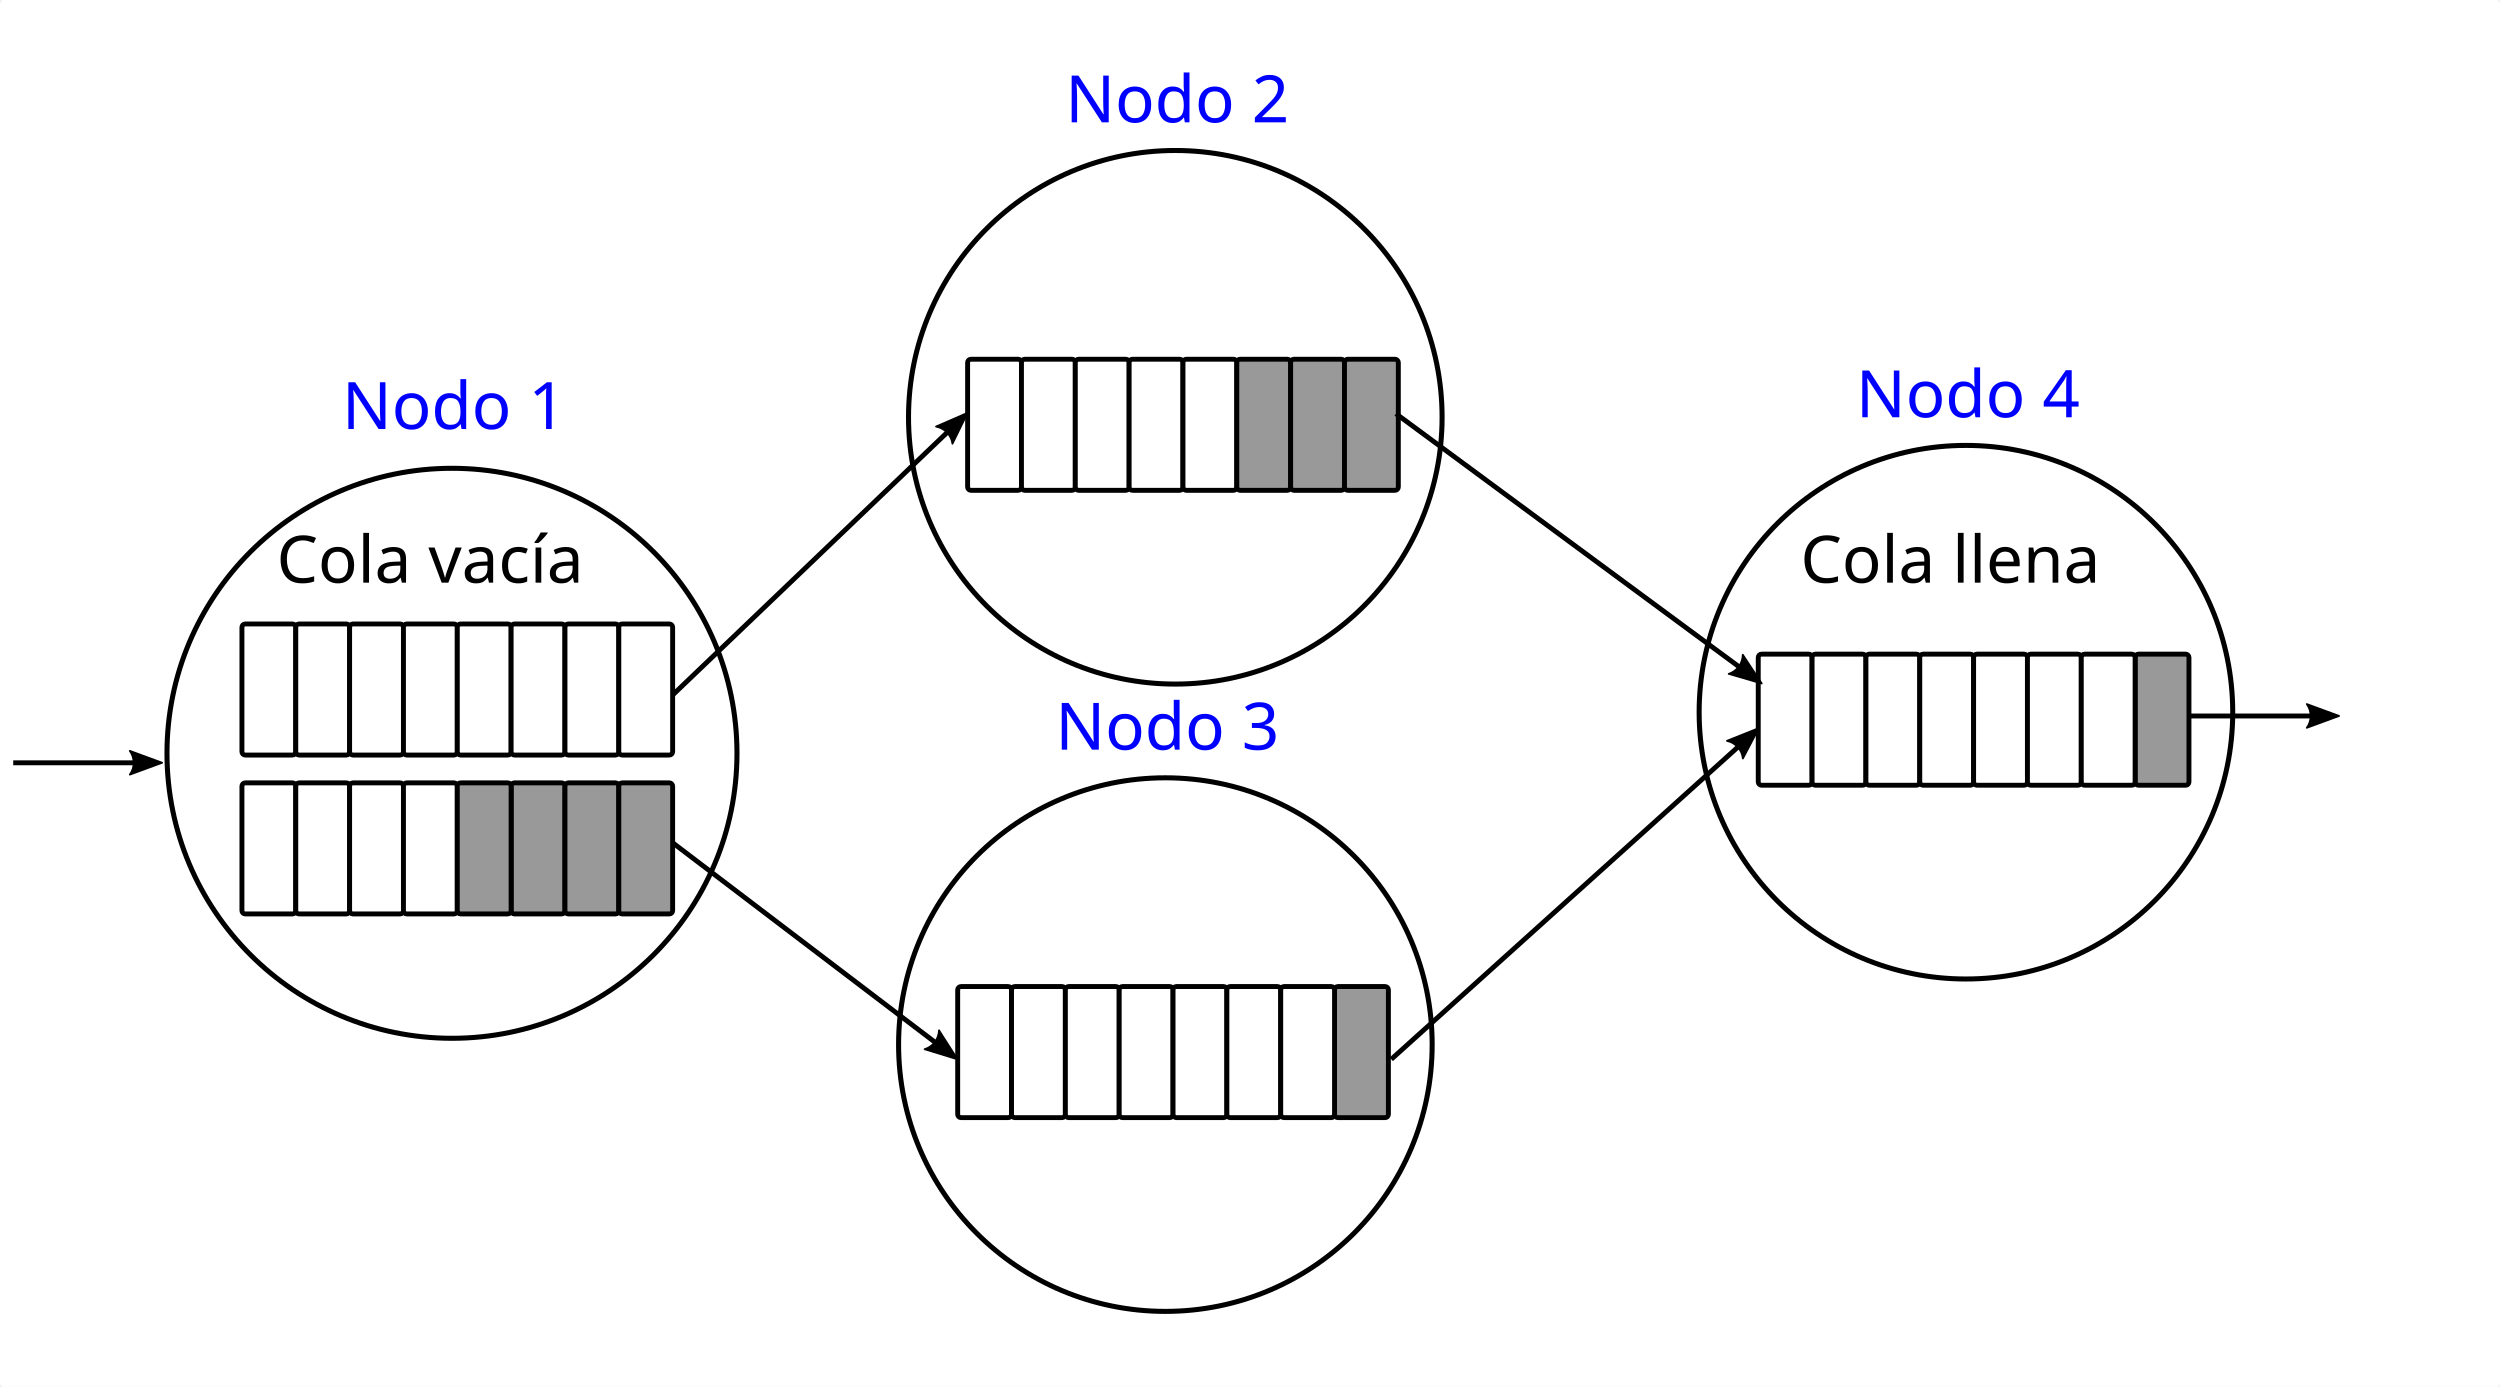
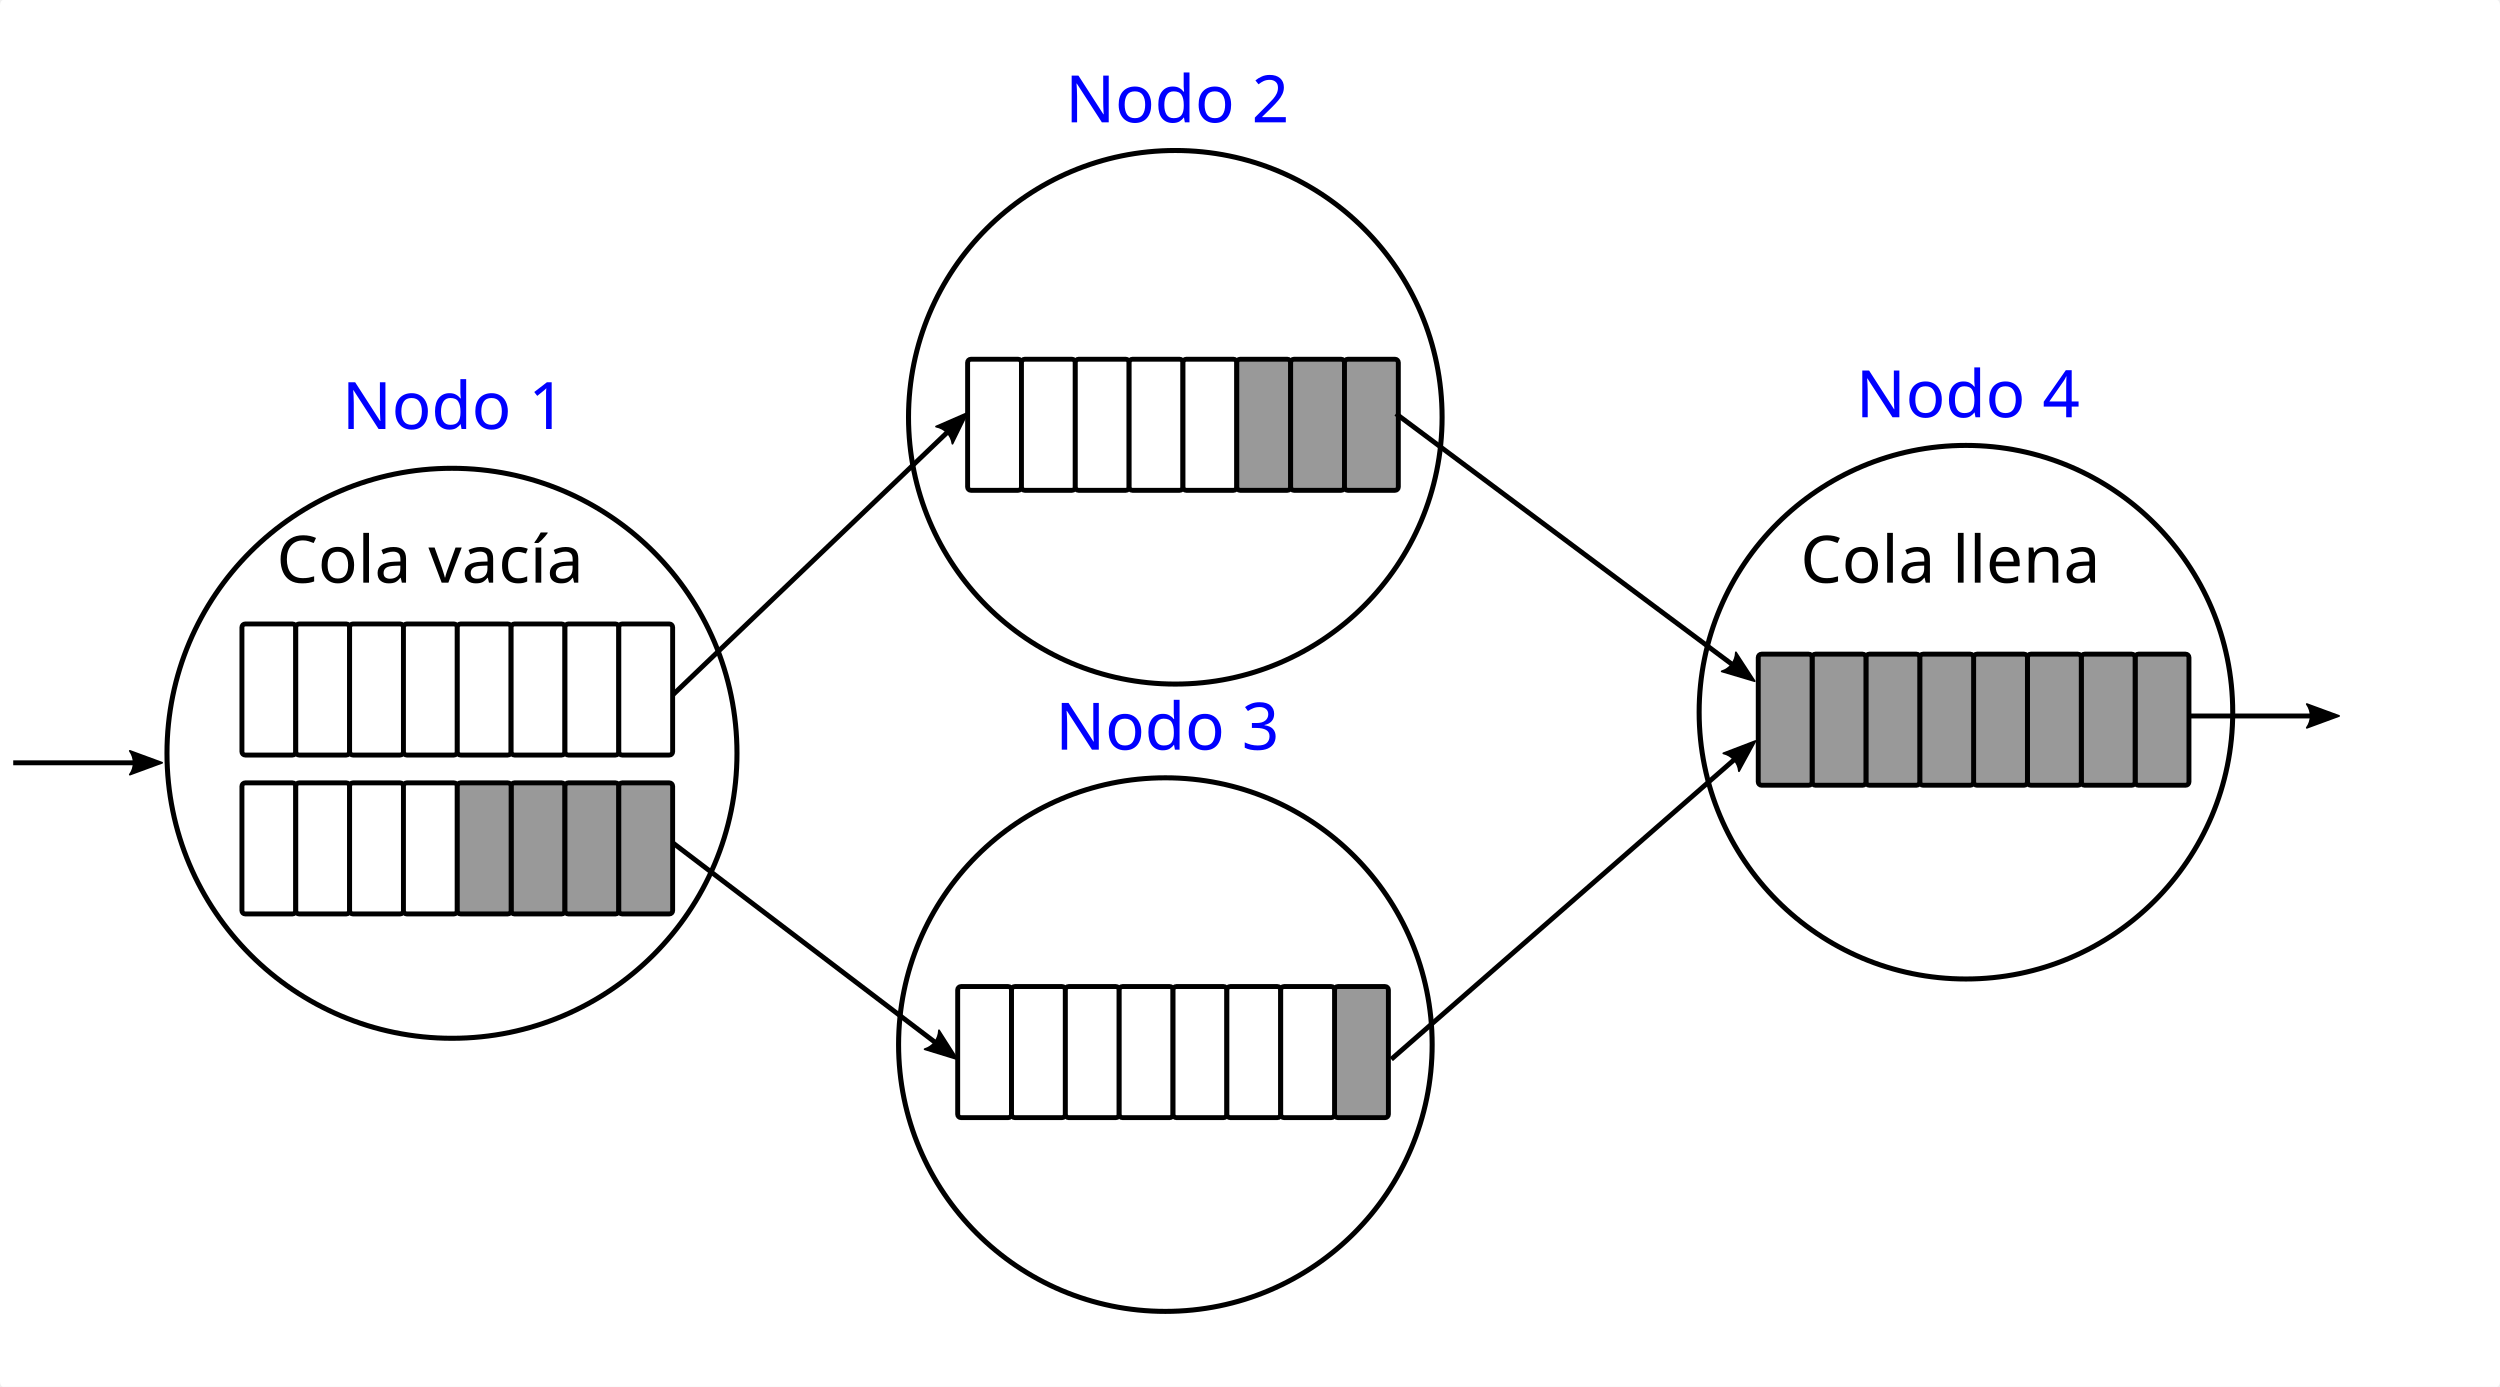
<svg xmlns="http://www.w3.org/2000/svg" width="403.679mm" height="223.93mm" viewBox="0 0 403.679 223.93" version="1.1" id="svg8">
  <defs id="defs2">
    <marker style="overflow:visible" id="marker22014" refX="0" refY="0" orient="auto">
      <path transform="scale(-0.6)" d="M 8.719,4.034 -2.207,0.016 8.719,-4.002 c -1.745,2.372 -1.735,5.617 -6e-7,8.035 z" style="fill:#000000;fill-opacity:1;fill-rule:evenodd;stroke:#000000;stroke-width:0.625;stroke-linejoin:round;stroke-opacity:1" id="path22012" />
    </marker>
    <marker orient="auto" refY="0" refX="0" id="marker21210" style="overflow:visible">
      <path id="path21208" style="fill:#000000;fill-opacity:1;fill-rule:evenodd;stroke:#000000;stroke-width:0.625;stroke-linejoin:round;stroke-opacity:1" d="M 8.719,4.034 -2.207,0.016 8.719,-4.002 c -1.745,2.372 -1.735,5.617 -6e-7,8.035 z" transform="scale(-0.6)" />
    </marker>
    <marker style="overflow:visible" id="marker20820" refX="0" refY="0" orient="auto">
      <path transform="scale(-0.6)" d="M 8.719,4.034 -2.207,0.016 8.719,-4.002 c -1.745,2.372 -1.735,5.617 -6e-7,8.035 z" style="fill:#000000;fill-opacity:1;fill-rule:evenodd;stroke:#000000;stroke-width:0.625;stroke-linejoin:round;stroke-opacity:1" id="path20818" />
    </marker>
    <marker style="overflow:visible" id="marker19546" refX="0" refY="0" orient="auto">
      <path transform="scale(-0.6)" d="M 8.719,4.034 -2.207,0.016 8.719,-4.002 c -1.745,2.372 -1.735,5.617 -6e-7,8.035 z" style="fill:#000000;fill-opacity:1;fill-rule:evenodd;stroke:#000000;stroke-width:0.625;stroke-linejoin:round;stroke-opacity:1" id="path19544" />
    </marker>
    <marker orient="auto" refY="0" refX="0" id="Arrow2Mend" style="overflow:visible">
      <path id="path18151" style="fill:#000000;fill-opacity:1;fill-rule:evenodd;stroke:#000000;stroke-width:0.625;stroke-linejoin:round;stroke-opacity:1" d="M 8.719,4.034 -2.207,0.016 8.719,-4.002 c -1.745,2.372 -1.735,5.617 -6e-7,8.035 z" transform="scale(-0.6)" />
    </marker>
    <marker orient="auto" refY="0" refX="0" id="Arrow2Mend-2" style="overflow:visible">
      <path id="path18151-9" style="fill:#000000;fill-opacity:1;fill-rule:evenodd;stroke:#000000;stroke-width:0.625;stroke-linejoin:round;stroke-opacity:1" d="M 8.719,4.034 -2.207,0.016 8.719,-4.002 c -1.745,2.372 -1.735,5.617 -6e-7,8.035 z" transform="scale(-0.6)" />
    </marker>
    <marker orient="auto" refY="0" refX="0" id="Arrow2Mend-27" style="overflow:visible">
      <path id="path18151-0" style="fill:#000000;fill-opacity:1;fill-rule:evenodd;stroke:#000000;stroke-width:0.625;stroke-linejoin:round;stroke-opacity:1" d="M 8.719,4.034 -2.207,0.016 8.719,-4.002 c -1.745,2.372 -1.735,5.617 -6e-7,8.035 z" transform="scale(-0.6)" />
    </marker>
    <marker orient="auto" refY="0" refX="0" id="Arrow2Mend-0" style="overflow:visible">
      <path id="path18151-2" style="fill:#000000;fill-opacity:1;fill-rule:evenodd;stroke:#000000;stroke-width:0.625;stroke-linejoin:round;stroke-opacity:1" d="M 8.719,4.034 -2.207,0.016 8.719,-4.002 c -1.745,2.372 -1.735,5.617 -6e-7,8.035 z" transform="scale(-0.6)" />
    </marker>
    <marker orient="auto" refY="0" refX="0" id="Arrow2Mend-2-7" style="overflow:visible">
      <path id="path18151-9-5" style="fill:#000000;fill-opacity:1;fill-rule:evenodd;stroke:#000000;stroke-width:0.625;stroke-linejoin:round;stroke-opacity:1" d="M 8.719,4.034 -2.207,0.016 8.719,-4.002 c -1.745,2.372 -1.735,5.617 -6e-7,8.035 z" transform="scale(-0.6)" />
    </marker>
  </defs>
  <g id="layer2" transform="translate(195.8212,165.3424)">
    <rect style="fill:#ffffff;stroke:none;stroke-width:0.753;stroke-linecap:round;stroke-linejoin:round;stroke-miterlimit:4;stroke-dasharray:none;stroke-opacity:1" id="rect22641" width="403.679" height="223.93" x="-195.821" y="-165.342" rx="0.538" ry="0.865" />
  </g>
  <g id="layer1" transform="translate(195.8212,165.3424)">
    <path style="fill:none;stroke:#000000;stroke-width:0.794;stroke-linecap:butt;stroke-linejoin:miter;stroke-miterlimit:4;stroke-dasharray:none;stroke-opacity:1;marker-end:url(#Arrow2Mend)" d="m 157.832,-49.731 h 22.985" id="path18122" />
    <rect style="fill:#ffffff;stroke:#000000;stroke-width:0.794;stroke-linecap:round;stroke-linejoin:round;stroke-miterlimit:4;stroke-dasharray:none;stroke-opacity:1" id="rect815-9" width="8.693" height="21.167" x="-39.579" y="-107.336" rx="0.538" ry="0.538" />
    <rect style="fill:#ffffff;stroke:#000000;stroke-width:0.794;stroke-linecap:round;stroke-linejoin:round;stroke-miterlimit:4;stroke-dasharray:none;stroke-opacity:1" id="rect815-3-36" width="8.693" height="21.167" x="-30.885" y="-107.336" rx="0.538" ry="0.538" />
    <rect style="fill:#ffffff;stroke:#000000;stroke-width:0.794;stroke-linecap:round;stroke-linejoin:round;stroke-miterlimit:4;stroke-dasharray:none;stroke-opacity:1" id="rect815-6-0" width="8.693" height="21.167" x="-22.192" y="-107.336" rx="0.538" ry="0.538" />
    <rect style="fill:#ffffff;stroke:#000000;stroke-width:0.794;stroke-linecap:round;stroke-linejoin:round;stroke-miterlimit:4;stroke-dasharray:none;stroke-opacity:1" id="rect815-3-7-62" width="8.693" height="21.167" x="-13.498" y="-107.336" rx="0.538" ry="0.538" />
    <rect style="fill:#ffffff;stroke:#000000;stroke-width:0.794;stroke-linecap:round;stroke-linejoin:round;stroke-miterlimit:4;stroke-dasharray:none;stroke-opacity:1" id="rect815-5-6" width="8.693" height="21.167" x="-4.805" y="-107.336" rx="0.538" ry="0.538" />
    <rect style="fill:#999999;stroke:#000000;stroke-width:0.794;stroke-linecap:round;stroke-linejoin:round;stroke-miterlimit:4;stroke-dasharray:none;stroke-opacity:1" id="rect815-3-3-1" width="8.693" height="21.167" x="3.889" y="-107.336" rx="0.538" ry="0.538" />
    <rect style="fill:#999999;stroke:#000000;stroke-width:0.794;stroke-linecap:round;stroke-linejoin:round;stroke-miterlimit:4;stroke-dasharray:none;stroke-opacity:1" id="rect815-6-5-8" width="8.693" height="21.167" x="12.582" y="-107.336" rx="0.538" ry="0.538" />
    <rect style="fill:#999999;stroke:#000000;stroke-width:0.794;stroke-linecap:round;stroke-linejoin:round;stroke-miterlimit:4;stroke-dasharray:none;stroke-opacity:1" id="rect815-3-7-6-7" width="8.693" height="21.167" x="21.275" y="-107.336" rx="0.538" ry="0.538" />
    <circle style="fill:none;stroke:#000000;stroke-width:0.815;stroke-linecap:round;stroke-linejoin:round;stroke-miterlimit:4;stroke-dasharray:none;stroke-opacity:1" id="path20420-2" cx="-6.043" cy="-97.963" r="43.079" />
    <path style="fill:none;stroke:#000000;stroke-width:0.794;stroke-linecap:butt;stroke-linejoin:miter;stroke-miterlimit:4;stroke-dasharray:none;stroke-opacity:1;marker-end:url(#Arrow2Mend-2-7)" d="m -87.208,-53.117 46.866,-44.83" id="path18122-1-9" />
    <text xml:space="preserve" style="font-style:normal;font-weight:normal;font-size:10.583px;line-height:1.25;font-family:sans-serif;letter-spacing:0px;word-spacing:0px;fill:#0000ff;fill-opacity:1;stroke:none;stroke-width:0.265" x="-23.808" y="-145.588" id="text22551">
      <tspan id="tspan22549" x="-23.808" y="-145.588" style="fill:#0000ff;stroke-width:0.265">Nodo 2</tspan>
    </text>
    <rect ry="0.538" rx="0.538" y="-38.932" x="-156.756" height="21.167" width="8.693" id="rect18188" style="fill:#ffffff;stroke:#000000;stroke-width:0.794;stroke-linecap:round;stroke-linejoin:round;stroke-miterlimit:4;stroke-dasharray:none;stroke-opacity:1" />
    <rect ry="0.538" rx="0.538" y="-38.932" x="-148.062" height="21.167" width="8.693" id="rect18190" style="fill:#ffffff;stroke:#000000;stroke-width:0.794;stroke-linecap:round;stroke-linejoin:round;stroke-miterlimit:4;stroke-dasharray:none;stroke-opacity:1" />
    <rect ry="0.538" rx="0.538" y="-38.932" x="-139.369" height="21.167" width="8.693" id="rect18192" style="fill:#ffffff;stroke:#000000;stroke-width:0.794;stroke-linecap:round;stroke-linejoin:round;stroke-miterlimit:4;stroke-dasharray:none;stroke-opacity:1" />
    <rect ry="0.538" rx="0.538" y="-38.932" x="-130.676" height="21.167" width="8.693" id="rect18194" style="fill:#ffffff;stroke:#000000;stroke-width:0.794;stroke-linecap:round;stroke-linejoin:round;stroke-miterlimit:4;stroke-dasharray:none;stroke-opacity:1" />
    <rect ry="0.538" rx="0.538" y="-38.932" x="-113.289" height="21.167" width="8.693" id="rect18198" style="fill:#999999;stroke:#000000;stroke-width:0.794;stroke-linecap:round;stroke-linejoin:round;stroke-miterlimit:4;stroke-dasharray:none;stroke-opacity:1" />
    <rect ry="0.538" rx="0.538" y="-38.932" x="-104.595" height="21.167" width="8.693" id="rect18200" style="fill:#999999;stroke:#000000;stroke-width:0.794;stroke-linecap:round;stroke-linejoin:round;stroke-miterlimit:4;stroke-dasharray:none;stroke-opacity:1" />
    <rect ry="0.538" rx="0.538" y="-38.932" x="-95.902" height="21.167" width="8.693" id="rect18202" style="fill:#999999;stroke:#000000;stroke-width:0.794;stroke-linecap:round;stroke-linejoin:round;stroke-miterlimit:4;stroke-dasharray:none;stroke-opacity:1" />
    <rect style="fill:#999999;stroke:#000000;stroke-width:0.794;stroke-linecap:round;stroke-linejoin:round;stroke-miterlimit:4;stroke-dasharray:none;stroke-opacity:1" id="rect18204" width="8.693" height="21.167" x="-121.982" y="-38.932" rx="0.538" ry="0.538" />
    <rect style="fill:#ffffff;stroke:#000000;stroke-width:0.794;stroke-linecap:round;stroke-linejoin:round;stroke-miterlimit:4;stroke-dasharray:none;stroke-opacity:1" id="rect18806" width="8.693" height="21.167" x="-156.756" y="-64.59" rx="0.538" ry="0.538" />
    <rect style="fill:#ffffff;stroke:#000000;stroke-width:0.794;stroke-linecap:round;stroke-linejoin:round;stroke-miterlimit:4;stroke-dasharray:none;stroke-opacity:1" id="rect18808" width="8.693" height="21.167" x="-148.062" y="-64.59" rx="0.538" ry="0.538" />
    <rect style="fill:#ffffff;stroke:#000000;stroke-width:0.794;stroke-linecap:round;stroke-linejoin:round;stroke-miterlimit:4;stroke-dasharray:none;stroke-opacity:1" id="rect18810" width="8.693" height="21.167" x="-139.369" y="-64.59" rx="0.538" ry="0.538" />
    <rect style="fill:#ffffff;stroke:#000000;stroke-width:0.794;stroke-linecap:round;stroke-linejoin:round;stroke-miterlimit:4;stroke-dasharray:none;stroke-opacity:1" id="rect18812" width="8.693" height="21.167" x="-130.676" y="-64.59" rx="0.538" ry="0.538" />
    <rect ry="0.538" rx="0.538" y="-64.59" x="-121.982" height="21.167" width="8.693" id="rect18824" style="fill:#ffffff;stroke:#000000;stroke-width:0.794;stroke-linecap:round;stroke-linejoin:round;stroke-miterlimit:4;stroke-dasharray:none;stroke-opacity:1" />
    <rect style="fill:#ffffff;stroke:#000000;stroke-width:0.794;stroke-linecap:round;stroke-linejoin:round;stroke-miterlimit:4;stroke-dasharray:none;stroke-opacity:1" id="rect18826" width="8.693" height="21.167" x="-113.289" y="-64.59" rx="0.538" ry="0.538" />
    <rect ry="0.538" rx="0.538" y="-64.59" x="-104.595" height="21.167" width="8.693" id="rect18828" style="fill:#ffffff;stroke:#000000;stroke-width:0.794;stroke-linecap:round;stroke-linejoin:round;stroke-miterlimit:4;stroke-dasharray:none;stroke-opacity:1" />
    <rect style="fill:#ffffff;stroke:#000000;stroke-width:0.794;stroke-linecap:round;stroke-linejoin:round;stroke-miterlimit:4;stroke-dasharray:none;stroke-opacity:1" id="rect18830" width="8.693" height="21.167" x="-95.902" y="-64.59" rx="0.538" ry="0.538" />
    <circle r="46.019" cy="-43.707" cx="-122.84" id="circle19504" style="fill:none;stroke:#000000;stroke-width:0.815;stroke-linecap:round;stroke-linejoin:round;stroke-miterlimit:4;stroke-dasharray:none;stroke-opacity:1" />
    <text id="text19508" y="-71.252" x="-151.155" style="font-style:normal;font-weight:normal;font-size:10.583px;line-height:1.25;font-family:sans-serif;letter-spacing:0px;word-spacing:0px;fill:#000000;fill-opacity:1;stroke:none;stroke-width:0.265" xml:space="preserve">
      <tspan style="fill:#000000;stroke-width:0.265" y="-71.252" x="-151.155" id="tspan19506">Cola vacía</tspan>
    </text>
    <rect ry="0.538" rx="0.538" y="-6.043" x="-41.182" height="21.167" width="8.693" id="rect19510" style="fill:#ffffff;stroke:#000000;stroke-width:0.794;stroke-linecap:round;stroke-linejoin:round;stroke-miterlimit:4;stroke-dasharray:none;stroke-opacity:1" />
    <rect ry="0.538" rx="0.538" y="-6.043" x="-32.489" height="21.167" width="8.693" id="rect19512" style="fill:#ffffff;stroke:#000000;stroke-width:0.794;stroke-linecap:round;stroke-linejoin:round;stroke-miterlimit:4;stroke-dasharray:none;stroke-opacity:1" />
    <rect ry="0.538" rx="0.538" y="-6.043" x="-23.795" height="21.167" width="8.693" id="rect19514" style="fill:#ffffff;stroke:#000000;stroke-width:0.794;stroke-linecap:round;stroke-linejoin:round;stroke-miterlimit:4;stroke-dasharray:none;stroke-opacity:1" />
    <rect ry="0.538" rx="0.538" y="-6.043" x="-15.102" height="21.167" width="8.693" id="rect19516" style="fill:#ffffff;stroke:#000000;stroke-width:0.794;stroke-linecap:round;stroke-linejoin:round;stroke-miterlimit:4;stroke-dasharray:none;stroke-opacity:1" />
    <rect ry="0.538" rx="0.538" y="-6.043" x="-6.409" height="21.167" width="8.693" id="rect19518" style="fill:#ffffff;stroke:#000000;stroke-width:0.794;stroke-linecap:round;stroke-linejoin:round;stroke-miterlimit:4;stroke-dasharray:none;stroke-opacity:1" />
    <rect ry="0.538" rx="0.538" y="-6.043" x="19.672" height="21.167" width="8.693" id="rect19524" style="fill:#999999;stroke:#000000;stroke-width:0.794;stroke-linecap:round;stroke-linejoin:round;stroke-miterlimit:4;stroke-dasharray:none;stroke-opacity:1" />
    <circle r="43.079" cy="3.33" cx="-7.647" id="circle19526" style="fill:none;stroke:#000000;stroke-width:0.815;stroke-linecap:round;stroke-linejoin:round;stroke-miterlimit:4;stroke-dasharray:none;stroke-opacity:1" />
    <text id="text19530" y="-44.295" x="-25.411" style="font-style:normal;font-weight:normal;font-size:10.583px;line-height:1.25;font-family:sans-serif;letter-spacing:0px;word-spacing:0px;fill:#0000ff;fill-opacity:1;stroke:none;stroke-width:0.265" xml:space="preserve">
      <tspan style="fill:#0000ff;stroke-width:0.265" y="-44.295" x="-25.411" id="tspan19528">Nodo 3</tspan>
    </text>
    <rect style="fill:#ffffff;stroke:#000000;stroke-width:0.794;stroke-linecap:round;stroke-linejoin:round;stroke-miterlimit:4;stroke-dasharray:none;stroke-opacity:1" id="rect19532" width="8.693" height="21.167" x="2.285" y="-6.043" rx="0.538" ry="0.538" />
    <rect ry="0.538" rx="0.538" y="-6.043" x="10.978" height="21.167" width="8.693" id="rect19534" style="fill:#ffffff;stroke:#000000;stroke-width:0.794;stroke-linecap:round;stroke-linejoin:round;stroke-miterlimit:4;stroke-dasharray:none;stroke-opacity:1" />
    <path id="path19542" d="M -87.208,-29.262 -42.056,5.071" style="fill:none;stroke:#000000;stroke-width:0.794;stroke-linecap:butt;stroke-linejoin:miter;stroke-miterlimit:4;stroke-dasharray:none;stroke-opacity:1;marker-end:url(#marker19546)" />
    <text id="text20786" y="-96.073" x="-140.603" style="font-style:normal;font-weight:normal;font-size:10.583px;line-height:1.25;font-family:sans-serif;letter-spacing:0px;word-spacing:0px;fill:#0000ff;fill-opacity:1;stroke:none;stroke-width:0.265" xml:space="preserve">
      <tspan style="fill:#0000ff;stroke-width:0.265" y="-96.073" x="-140.603" id="tspan20784">Nodo 1</tspan>
    </text>
-     <rect style="fill:#ffffff;stroke:#000000;stroke-width:0.794;stroke-linecap:round;stroke-linejoin:round;stroke-miterlimit:4;stroke-dasharray:none;stroke-opacity:1" id="rect20788" width="8.693" height="21.167" x="88.086" y="-59.716" rx="0.538" ry="0.538" />
-     <rect style="fill:#ffffff;stroke:#000000;stroke-width:0.794;stroke-linecap:round;stroke-linejoin:round;stroke-miterlimit:4;stroke-dasharray:none;stroke-opacity:1" id="rect20790" width="8.693" height="21.167" x="96.779" y="-59.716" rx="0.538" ry="0.538" />
-     <rect style="fill:#ffffff;stroke:#000000;stroke-width:0.794;stroke-linecap:round;stroke-linejoin:round;stroke-miterlimit:4;stroke-dasharray:none;stroke-opacity:1" id="rect20792" width="8.693" height="21.167" x="105.472" y="-59.716" rx="0.538" ry="0.538" />
-     <rect style="fill:#ffffff;stroke:#000000;stroke-width:0.794;stroke-linecap:round;stroke-linejoin:round;stroke-miterlimit:4;stroke-dasharray:none;stroke-opacity:1" id="rect20794" width="8.693" height="21.167" x="114.166" y="-59.716" rx="0.538" ry="0.538" />
-     <rect style="fill:#ffffff;stroke:#000000;stroke-width:0.794;stroke-linecap:round;stroke-linejoin:round;stroke-miterlimit:4;stroke-dasharray:none;stroke-opacity:1" id="rect20796" width="8.693" height="21.167" x="122.859" y="-59.716" rx="0.538" ry="0.538" />
    <rect style="fill:#999999;stroke:#000000;stroke-width:0.794;stroke-linecap:round;stroke-linejoin:round;stroke-miterlimit:4;stroke-dasharray:none;stroke-opacity:1" id="rect20798" width="8.693" height="21.167" x="148.94" y="-59.716" rx="0.538" ry="0.538" />
    <circle style="fill:none;stroke:#000000;stroke-width:0.815;stroke-linecap:round;stroke-linejoin:round;stroke-miterlimit:4;stroke-dasharray:none;stroke-opacity:1" id="circle20800" cx="121.621" cy="-50.342" r="43.079" />
    <text xml:space="preserve" style="font-style:normal;font-weight:normal;font-size:10.583px;line-height:1.25;font-family:sans-serif;letter-spacing:0px;word-spacing:0px;fill:#0000ff;fill-opacity:1;stroke:none;stroke-width:0.265" x="103.856" y="-97.967" id="text20804">
      <tspan id="tspan20802" x="103.856" y="-97.967" style="fill:#0000ff;stroke-width:0.265">Nodo 4</tspan>
    </text>
-     <rect ry="0.538" rx="0.538" y="-59.716" x="131.553" height="21.167" width="8.693" id="rect20806" style="fill:#ffffff;stroke:#000000;stroke-width:0.794;stroke-linecap:round;stroke-linejoin:round;stroke-miterlimit:4;stroke-dasharray:none;stroke-opacity:1" />
-     <rect style="fill:#ffffff;stroke:#000000;stroke-width:0.794;stroke-linecap:round;stroke-linejoin:round;stroke-miterlimit:4;stroke-dasharray:none;stroke-opacity:1" id="rect20808" width="8.693" height="21.167" x="140.246" y="-59.716" rx="0.538" ry="0.538" />
-     <path id="path20816" d="m 29.586,-98.542 58.206,42.94" style="fill:none;stroke:#000000;stroke-width:0.794;stroke-linecap:butt;stroke-linejoin:miter;stroke-miterlimit:4;stroke-dasharray:none;stroke-opacity:1;marker-end:url(#marker20820)" />
-     <path style="fill:none;stroke:#000000;stroke-width:0.794;stroke-linecap:butt;stroke-linejoin:miter;stroke-miterlimit:4;stroke-dasharray:none;stroke-opacity:1;marker-end:url(#marker21210)" d="M 28.83,5.7 87.414,-47.068" id="path21206" />
+     <path id="path20816" d="m 29.586,-98.542 57.072,42.562" style="fill:none;stroke:#000000;stroke-width:0.794;stroke-linecap:butt;stroke-linejoin:miter;stroke-miterlimit:4;stroke-dasharray:none;stroke-opacity:1;marker-end:url(#marker20820)" />
+     <path style="fill:none;stroke:#000000;stroke-width:0.794;stroke-linecap:butt;stroke-linejoin:miter;stroke-miterlimit:4;stroke-dasharray:none;stroke-opacity:1;marker-end:url(#marker21210)" d="M 28.83,5.7 86.847,-44.989" id="path21206" />
    <path id="path22010" d="m -193.686,-42.172 h 22.985" style="fill:none;stroke:#000000;stroke-width:0.794;stroke-linecap:butt;stroke-linejoin:miter;stroke-miterlimit:4;stroke-dasharray:none;stroke-opacity:1;marker-end:url(#marker22014)" />
    <text xml:space="preserve" style="font-style:normal;font-weight:normal;font-size:10.583px;line-height:1.25;font-family:sans-serif;letter-spacing:0px;word-spacing:0px;fill:#000000;fill-opacity:1;stroke:none;stroke-width:0.265" x="94.907" y="-71.252" id="text1002">
      <tspan id="tspan1000" x="94.907" y="-71.252" style="fill:#000000;stroke-width:0.265">Cola llena</tspan>
    </text>
+     <rect ry="0.538" rx="0.538" y="-59.716" x="140.246" height="21.167" width="8.693" id="rect1002" style="fill:#999999;stroke:#000000;stroke-width:0.794;stroke-linecap:round;stroke-linejoin:round;stroke-miterlimit:4;stroke-dasharray:none;stroke-opacity:1" />
+     <rect ry="0.538" rx="0.538" y="-59.716" x="131.553" height="21.167" width="8.693" id="rect1004" style="fill:#999999;stroke:#000000;stroke-width:0.794;stroke-linecap:round;stroke-linejoin:round;stroke-miterlimit:4;stroke-dasharray:none;stroke-opacity:1" />
+     <rect style="fill:#999999;stroke:#000000;stroke-width:0.794;stroke-linecap:round;stroke-linejoin:round;stroke-miterlimit:4;stroke-dasharray:none;stroke-opacity:1" id="rect1006" width="8.693" height="21.167" x="122.859" y="-59.716" rx="0.538" ry="0.538" />
+     <rect ry="0.538" rx="0.538" y="-59.716" x="114.166" height="21.167" width="8.693" id="rect1008" style="fill:#999999;stroke:#000000;stroke-width:0.794;stroke-linecap:round;stroke-linejoin:round;stroke-miterlimit:4;stroke-dasharray:none;stroke-opacity:1" />
+     <rect style="fill:#999999;stroke:#000000;stroke-width:0.794;stroke-linecap:round;stroke-linejoin:round;stroke-miterlimit:4;stroke-dasharray:none;stroke-opacity:1" id="rect1010" width="8.693" height="21.167" x="105.472" y="-59.716" rx="0.538" ry="0.538" />
+     <rect style="fill:#999999;stroke:#000000;stroke-width:0.794;stroke-linecap:round;stroke-linejoin:round;stroke-miterlimit:4;stroke-dasharray:none;stroke-opacity:1" id="rect1012" width="8.693" height="21.167" x="96.779" y="-59.716" rx="0.538" ry="0.538" />
+     <rect ry="0.538" rx="0.538" y="-59.716" x="88.086" height="21.167" width="8.693" id="rect1014" style="fill:#999999;stroke:#000000;stroke-width:0.794;stroke-linecap:round;stroke-linejoin:round;stroke-miterlimit:4;stroke-dasharray:none;stroke-opacity:1" />
  </g>
</svg>
